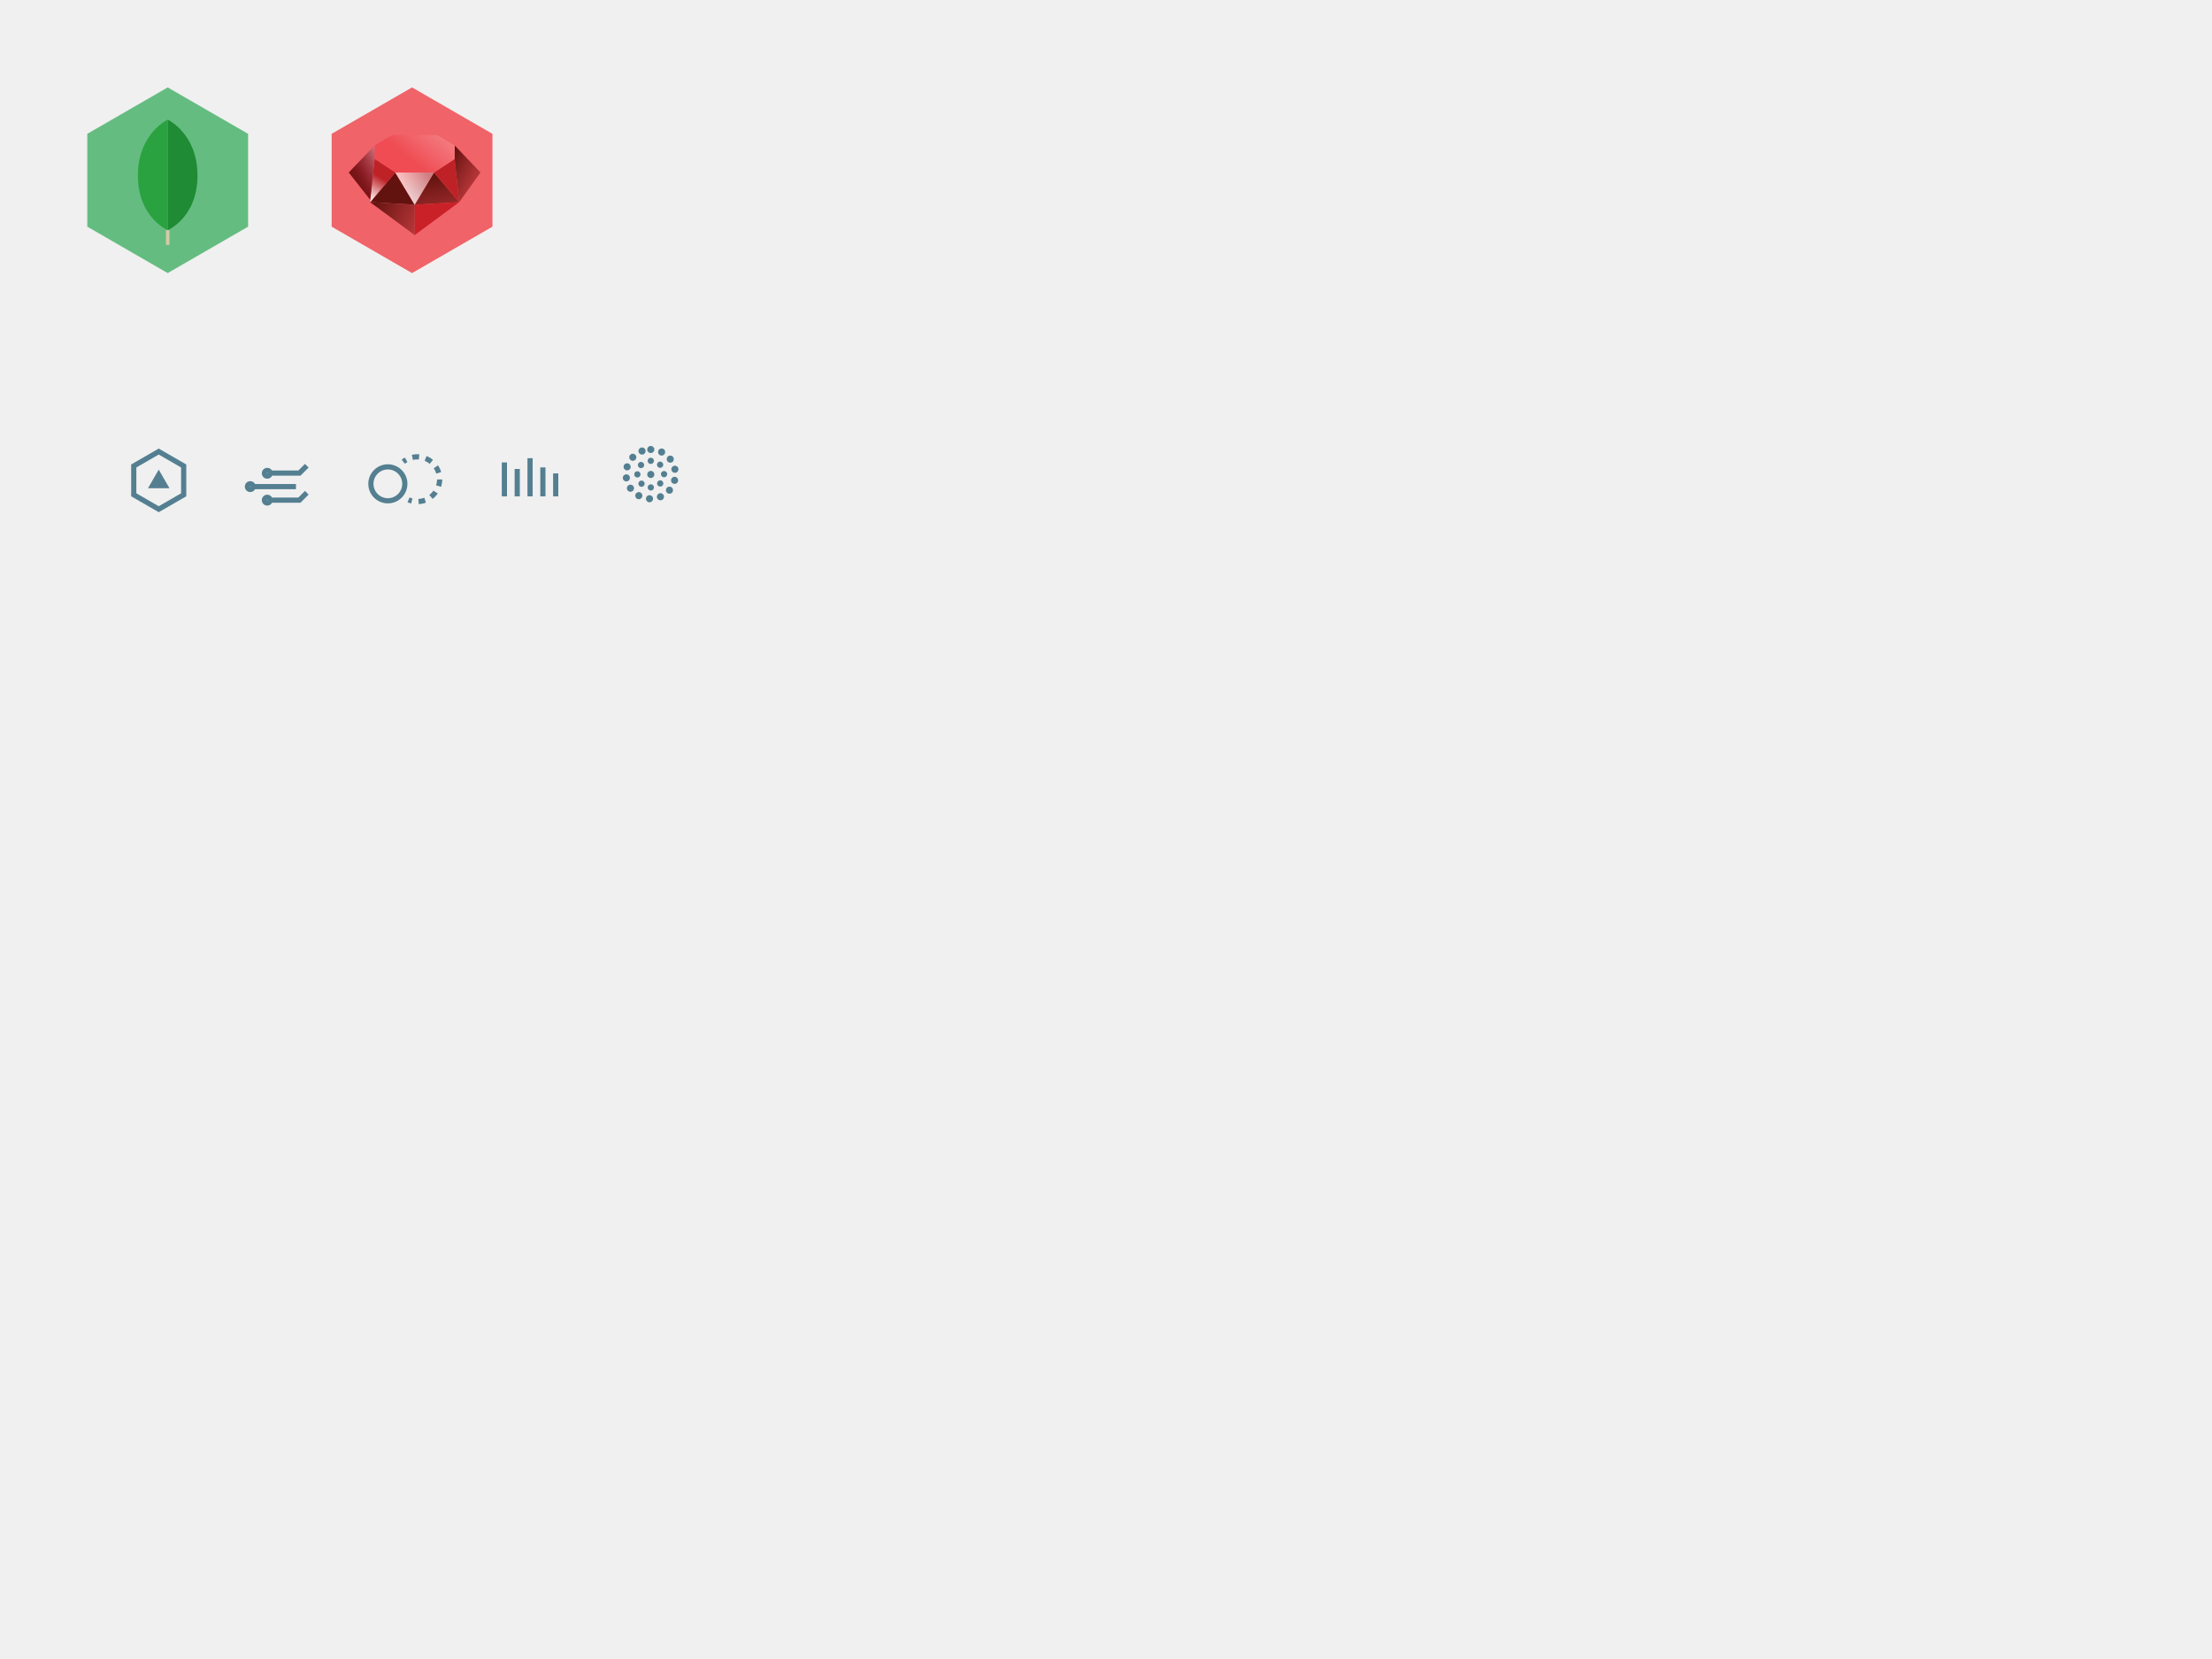
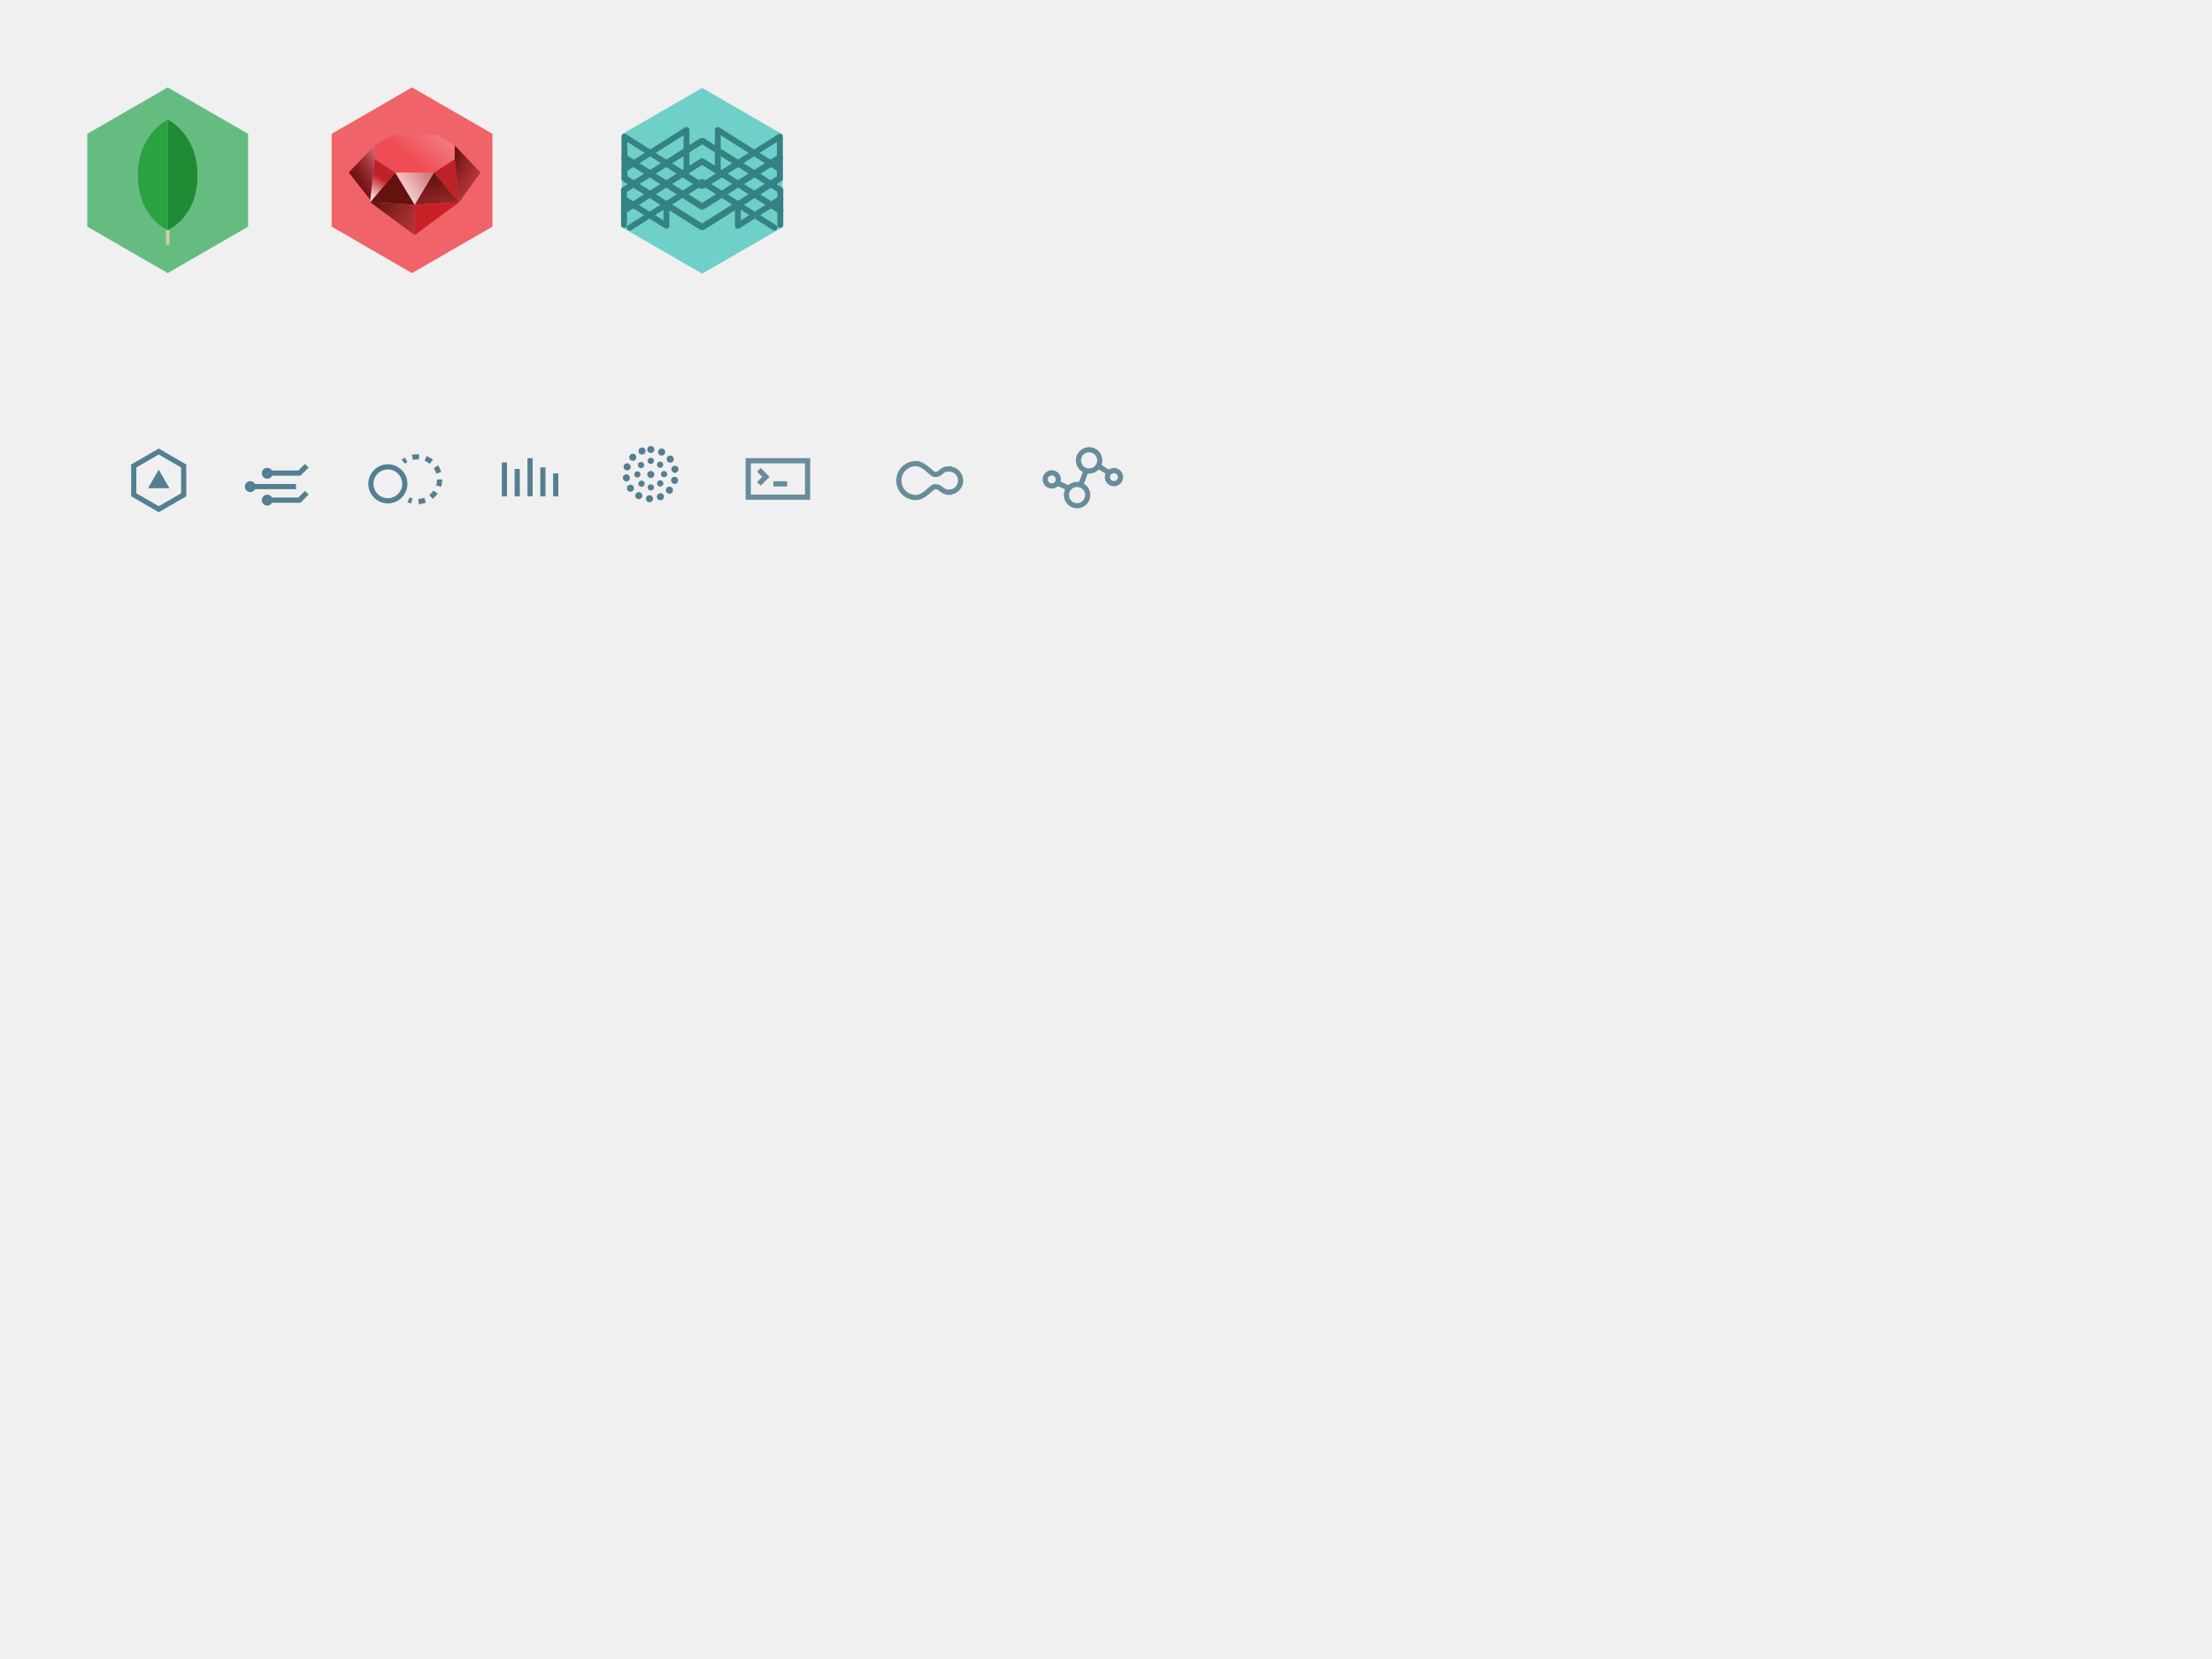
<svg xmlns="http://www.w3.org/2000/svg" version="1.1" id="svgs" x="0px" y="0px" width="640px" height="480px" viewBox="0 0 640 480" style="enable-background:new 0 0 640 480;" xml:space="preserve">
  <style type="text/css">
	.st0{fill:#F06368;}
	.st1{fill:#CA2128;}
	.st2{fill:url(#SVGID_1_);}
	.st3{fill:#BE2227;}
	.st4{fill:url(#SVGID_2_);}
	.st5{fill:#621310;}
	.st6{fill:url(#SVGID_3_);}
	.st7{fill:#D32034;}
	.st8{fill:url(#SVGID_4_);}
	.st9{fill:url(#SVGID_5_);}
	.st10{fill:url(#SVGID_6_);}
	.st11{fill:url(#SVGID_7_);}
	.st12{fill:#EF4C53;}
	.st13{opacity:0.61;fill:url(#SVGID_8_);enable-background:new    ;}
	.st14{fill:url(#SVGID_9_);}
	.st15{fill:url(#SVGID_10_);}
	.st16{fill:#65BC81;}
	.st17{fill:#1F8B35;}
	.st18{fill:#2BA240;}
	.st19{fill:none;stroke:#D6CBA6;stroke-miterlimit:10;}
	.st20{fill:none;stroke:#547F91;stroke-width:1.5;stroke-miterlimit:10;}
	.st21{fill:none;stroke:#547F91;stroke-width:1.5;stroke-miterlimit:10;stroke-dasharray:1.945,1.945;}
	.st22{fill:#547F91;}
+ 	.st23{fill:#FFFFFF;}
+ 	.st24{fill:#6FCFC9;}
+ 	.st25{fill:none;stroke:#358285;stroke-width:1.704;stroke-linecap:round;stroke-linejoin:round;stroke-miterlimit:10;}
+ 	.st26{fill:none;}
+ 	.st27{fill:none;stroke:#678C9C;stroke-width:1.5;stroke-miterlimit:10;}
</style>
  <g id="ruby">
    <polygon id="_x3E_bg" class="st0" points="142.48,65.582 119.218,79.013 95.955,65.582 95.955,38.718 119.218,25.288    142.48,38.721  " />
    <path class="st1" d="M119.973,58.498" />
    <linearGradient id="SVGID_1_" gradientUnits="userSpaceOnUse" x1="133.709" y1="94.304" x2="124.858" y2="51.311">
      <stop offset="0" style="stop-color:#EF4C53" />
      <stop offset="0.165" style="stop-color:#EB4A51" />
      <stop offset="0.336" style="stop-color:#DE454B" />
      <stop offset="0.51" style="stop-color:#CA3D41" />
      <stop offset="0.687" style="stop-color:#AC3133" />
      <stop offset="0.863" style="stop-color:#872221" />
      <stop offset="1" style="stop-color:#651410" />
    </linearGradient>
    <polygon class="st2" points="132.855,58.498 125.572,49.911 119.973,59.244  " />
    <polygon class="st3" points="125.572,49.911 131.548,45.991 132.855,58.498  " />
    <linearGradient id="SVGID_2_" gradientUnits="userSpaceOnUse" x1="150.93" y1="60.327" x2="129.121" y2="48.632">
      <stop offset="0" style="stop-color:#EF4C53" />
      <stop offset="0.165" style="stop-color:#EB4A51" />
      <stop offset="0.336" style="stop-color:#DE454B" />
      <stop offset="0.51" style="stop-color:#CA3D41" />
      <stop offset="0.687" style="stop-color:#AC3133" />
      <stop offset="0.863" style="stop-color:#872221" />
      <stop offset="1" style="stop-color:#651410" />
    </linearGradient>
    <polygon class="st4" points="132.855,58.498 139.014,49.911 131.548,42.07 131.548,45.991  " />
    <polygon class="st5" points="107.092,58.498 114.372,49.911 119.973,59.244  " />
    <polygon class="st3" points="114.372,49.911 108.398,45.991 107.092,58.498  " />
    <polygon class="st3" points="114.372,49.911 108.398,45.991 107.092,58.498  " />
    <linearGradient id="SVGID_3_" gradientUnits="userSpaceOnUse" x1="105.86" y1="57.332" x2="109.55" y2="51.067">
      <stop offset="0" style="stop-color:#FFFFFF" />
      <stop offset="1" style="stop-color:#FFFFFF;stop-opacity:0" />
    </linearGradient>
    <polygon class="st6" points="114.372,49.911 108.398,45.991 107.092,58.498  " />
    <polygon class="st7" points="107.092,57.75 100.931,49.911 108.398,42.07 108.398,45.991  " />
    <linearGradient id="SVGID_4_" gradientUnits="userSpaceOnUse" x1="115.132" y1="45.601" x2="104.317" y2="51.91">
      <stop offset="0" style="stop-color:#FFFFFF" />
      <stop offset="1" style="stop-color:#FFFFFF;stop-opacity:0" />
    </linearGradient>
    <polygon class="st8" points="107.092,57.75 100.931,49.911 108.398,42.07 108.398,45.991  " />
    <linearGradient id="SVGID_5_" gradientUnits="userSpaceOnUse" x1="100.861" y1="53.816" x2="118.287" y2="43.929">
      <stop offset="0" style="stop-color:#621310" />
      <stop offset="0.172" style="stop-color:#661312;stop-opacity:0.828" />
      <stop offset="0.351" style="stop-color:#731418;stop-opacity:0.649" />
      <stop offset="0.533" style="stop-color:#871621;stop-opacity:0.467" />
      <stop offset="0.717" style="stop-color:#A5182E;stop-opacity:0.283" />
      <stop offset="0.901" style="stop-color:#CA1A3F;stop-opacity:0.099" />
      <stop offset="1" style="stop-color:#E11C4A;stop-opacity:0" />
    </linearGradient>
    <polygon class="st9" points="107.092,57.75 100.931,49.911 108.398,42.07 108.398,45.991  " />
    <linearGradient id="SVGID_6_" gradientUnits="userSpaceOnUse" x1="115.419" y1="49.728" x2="121.841" y2="53.962">
      <stop offset="0" style="stop-color:#EE3A3F" />
      <stop offset="1" style="stop-color:#AC2125" />
    </linearGradient>
    <polygon class="st10" points="119.973,49.909 114.372,49.909 114.372,49.911 119.973,59.244 125.572,49.911 125.572,49.909  " />
    <linearGradient id="SVGID_7_" gradientUnits="userSpaceOnUse" x1="112.975" y1="58.849" x2="122.317" y2="49.339">
      <stop offset="0" style="stop-color:#FFFFFF" />
      <stop offset="1" style="stop-color:#FFFFFF;stop-opacity:0.42" />
    </linearGradient>
    <polygon class="st11" points="119.973,49.909 114.372,49.909 114.372,49.911 119.973,59.244 125.572,49.911 125.572,49.909  " />
    <polygon class="st12" points="126.415,39.025 119.973,39.025 113.532,39.025 108.398,42.07 108.398,45.991 114.372,49.911    119.973,49.909 125.572,49.911 131.548,45.991 131.548,42.07  " />
    <linearGradient id="SVGID_8_" gradientUnits="userSpaceOnUse" x1="135.51" y1="25.415" x2="118.364" y2="45.959">
      <stop offset="0" style="stop-color:#FFFFFF" />
      <stop offset="1" style="stop-color:#FFFFFF;stop-opacity:0" />
    </linearGradient>
    <polygon class="st13" points="126.415,39.025 119.973,39.025 113.532,39.025 108.398,42.07 108.398,45.991 114.372,49.911    119.973,49.909 125.572,49.911 131.548,45.991 131.548,42.07  " />
    <polygon class="st1" points="120,59.242 120,68 132.855,58.498  " />
    <linearGradient id="SVGID_9_" gradientUnits="userSpaceOnUse" x1="142.786" y1="75.856" x2="109.142" y2="57.815">
      <stop offset="0" style="stop-color:#EF4C53" />
      <stop offset="0.165" style="stop-color:#EB4A51" />
      <stop offset="0.336" style="stop-color:#DE454B" />
      <stop offset="0.51" style="stop-color:#CA3D41" />
      <stop offset="0.687" style="stop-color:#AC3133" />
      <stop offset="0.863" style="stop-color:#872221" />
      <stop offset="1" style="stop-color:#651410" />
    </linearGradient>
    <polygon class="st14" points="120,59.242 119.973,59.244 107.092,58.498 119.973,68.019 120,68  " />
    <linearGradient id="SVGID_10_" gradientUnits="userSpaceOnUse" x1="108.398" y1="45.991" x2="108.398" y2="45.991">
      <stop offset="0" style="stop-color:#EF4C53" />
      <stop offset="0.165" style="stop-color:#EB4A51" />
      <stop offset="0.336" style="stop-color:#DE454B" />
      <stop offset="0.51" style="stop-color:#CA3D41" />
      <stop offset="0.687" style="stop-color:#AC3133" />
      <stop offset="0.863" style="stop-color:#872221" />
      <stop offset="1" style="stop-color:#651410" />
    </linearGradient>
    <path class="st15" d="M108.398,45.991" />
  </g>
  <g id="mongo-db">
    <polygon id="_x3E_bg_1_" class="st16" points="71.781,65.582 48.517,79.013 25.255,65.582 25.255,38.718 48.517,25.288    71.781,38.721  " />
    <path class="st17" d="M48.517,34.618v31.978c0,0,8.624-3.63,8.624-15.808S48.517,34.618,48.517,34.618z" />
    <path class="st18" d="M48.517,34.618v31.978c0,0-8.624-3.63-8.624-15.808S48.517,34.618,48.517,34.618z" />
    <line class="st19" x1="48.517" y1="66.595" x2="48.517" y2="70.839" />
  </g>
  <g id="stats">
    <line class="st20" x1="145.939" y1="133.793" x2="145.939" y2="143.61" />
    <line class="st20" x1="149.65" y1="135.685" x2="149.65" y2="143.61" />
    <line class="st20" x1="153.361" y1="132.57" x2="153.361" y2="143.61" />
    <line class="st20" x1="157.072" y1="135.232" x2="157.072" y2="143.61" />
    <line class="st20" x1="160.783" y1="136.973" x2="160.783" y2="143.61" />
  </g>
  <g id="scale">
    <ellipse transform="matrix(0.9876 -0.1567 0.1567 0.9876 -20.5514 19.3163)" class="st20" cx="112.226" cy="139.993" rx="4.908" ry="4.908" />
    <g>
      <g>
        <path class="st20" d="M116.68,133.59c0.259-0.208,0.535-0.396,0.826-0.563" />
        <path class="st21" d="M119.315,132.328c0.13-0.029,0.263-0.054,0.397-0.075c3.533-0.559,6.853,1.85,7.414,5.385     c0.56,3.534-1.85,6.853-5.384,7.414c-0.553,0.087-1.1,0.102-1.632,0.052" />
        <path class="st20" d="M119.153,144.938c-0.325-0.082-0.642-0.188-0.948-0.318" />
      </g>
    </g>
  </g>
  <g id="app-component">
    <polygon class="st20" points="53.147,143.159 45.924,147.33 38.701,143.159 38.701,134.819 45.924,130.649 53.147,134.82  " />
    <polygon class="st22" points="42.82,141.253 45.924,135.876 49.029,141.253  " />
  </g>
  <g id="platform-component">
    <circle class="st20" cx="72.41" cy="140.792" r="0.841" />
    <circle class="st20" cx="77.321" cy="144.705" r="0.841" />
    <circle class="st20" cx="77.321" cy="136.931" r="0.841" />
    <polyline class="st20" points="78,144.705 86.631,144.705 88.764,142.571  " />
    <polyline class="st20" points="78,136.88 86.631,136.88 88.764,134.747  " />
    <line class="st20" x1="73.647" y1="140.792" x2="85.634" y2="140.792" />
  </g>
  <g id="instance-health">
    <circle class="st22" cx="188.295" cy="130.054" r="1.029" />
    <circle class="st22" cx="188.292" cy="133.332" r="0.911" />
    <circle class="st22" cx="188.295" cy="137.277" r="1.029" />
    <ellipse transform="matrix(0.704 -0.7102 0.7102 0.704 -38.9548 175.4432)" class="st22" cx="190.995" cy="134.454" rx="0.911" ry="0.911" />
    <ellipse transform="matrix(1 -0.0091 0.0091 1 -1.2403 1.754)" class="st22" cx="192.127" cy="137.178" rx="0.911" ry="0.91" />
    <ellipse transform="matrix(0.6975 -0.7166 0.7166 0.6975 -42.4482 179.194)" class="st22" cx="191.017" cy="139.874" rx="0.911" ry="0.91" />
    <ellipse transform="matrix(0.9998 -0.0182 0.0182 0.9998 -2.5357 3.4507)" class="st22" cx="188.311" cy="141.033" rx="0.911" ry="0.91" />
    <ellipse transform="matrix(0.691 -0.7229 0.7229 0.691 -43.8111 177.4154)" class="st22" cx="185.603" cy="139.95" rx="0.911" ry="0.911" />
    <ellipse transform="matrix(0.9996 -0.0271 0.0271 0.9996 -3.652 5.0483)" class="st22" cx="184.418" cy="137.257" rx="0.911" ry="0.91" />
    <ellipse transform="matrix(0.6848 -0.7287 0.7287 0.6848 -39.585 177.5641)" class="st22" cx="185.474" cy="134.543" rx="0.91" ry="0.911" />
    <ellipse transform="matrix(0.4398 -0.8981 0.8981 0.4398 -10.222 245.1866)" class="st22" cx="191.426" cy="130.787" rx="1.029" ry="1.029" />
    <ellipse transform="matrix(0.7901 -0.613 0.613 0.7901 -40.7276 146.7572)" class="st22" cx="193.92" cy="132.846" rx="1.029" ry="1.029" />
    <ellipse transform="matrix(0.9792 -0.2031 0.2031 0.9792 -23.5032 42.4856)" class="st22" cx="195.263" cy="135.764" rx="1.03" ry="1.029" />
    <ellipse transform="matrix(0.2483 -0.9687 0.9687 0.2483 12.0876 293.537)" class="st22" cx="195.177" cy="138.98" rx="1.029" ry="1.029" />
    <ellipse transform="matrix(0.6494 -0.7605 0.7605 0.6494 -39.9443 197.0209)" class="st22" cx="193.686" cy="141.828" rx="1.029" ry="1.029" />
    <ellipse transform="matrix(0.9177 -0.3973 0.3973 0.9177 -41.3731 87.7471)" class="st22" cx="191.085" cy="143.725" rx="1.029" ry="1.029" />
    <ellipse transform="matrix(0.047 -0.9989 0.9989 0.047 34.9453 325.2336)" class="st22" cx="187.921" cy="144.303" rx="1.029" ry="1.028" />
    <ellipse transform="matrix(0.4818 -0.8763 0.8763 0.4818 -29.8911 236.272)" class="st22" cx="184.822" cy="143.409" rx="1.03" ry="1.029" />
    <ellipse transform="matrix(0.8181 -0.575 0.575 0.8181 -48.0522 130.5855)" class="st22" cx="182.419" cy="141.259" rx="1.03" ry="1.028" />
    <ellipse transform="matrix(0.9877 -0.1562 0.1562 0.9877 -19.3726 30.0061)" class="st22" cx="181.23" cy="138.263" rx="1.03" ry="1.029" />
    <ellipse transform="matrix(0.2942 -0.9557 0.9557 0.2942 -1.0189 268.7523)" class="st22" cx="181.456" cy="135.066" rx="1.029" ry="1.03" />
    <ellipse transform="matrix(0.6846 -0.7289 0.7289 0.6846 -38.6893 175.1823)" class="st22" cx="183.09" cy="132.299" rx="1.029" ry="1.03" />
    <ellipse transform="matrix(0.9354 -0.3535 0.3535 0.9354 -34.1371 74.0971)" class="st22" cx="185.768" cy="130.497" rx="1.029" ry="1.03" />
  </g>
+   <g id="corner-bg">
+     <polygon class="st23" points="36.106,-18.004 626.169,-18.004 626.169,-75.004 12.729,-75.004 12.729,-32.457  " />
+   </g>
+   <g id="load-balancer">
+     <polygon class="st24" points="226.417,65.74 203.153,79.171 179.891,65.74 179.891,38.876 203.153,25.446 226.417,38.879  " />
+     <path class="st25" d="M222.288,52.196" />
+     <line class="st25" x1="225.77" y1="60.96" x2="203.308" y2="46.76" />
+     <line class="st25" x1="224.091" y1="65.86" x2="203.308" y2="52.722" />
+     <polyline class="st25" points="203.308,40.799 225.77,54.999 225.77,57.763 225.77,65.091  " />
+     <line class="st25" x1="225.765" y1="54.996" x2="207.681" y2="43.564" />
+     <polyline class="st25" points="225.765,60.957 207.681,49.525 207.681,37.602 225.638,48.954  " />
+     <polyline class="st25" points="203.174,65.653 225.636,51.453 225.636,39.53 203.174,53.73  " />
+     <line class="st25" x1="203.442" y1="59.692" x2="213.625" y2="53.254" />
+     <line class="st25" x1="203.442" y1="53.73" x2="213.625" y2="47.293" />
+     <line class="st25" x1="213.625" y1="59.216" x2="203.442" y2="65.653" />
+     <line class="st25" x1="203.308" y1="46.76" x2="213.491" y2="53.198" />
+     <line class="st25" x1="203.308" y1="52.722" x2="213.491" y2="59.159" />
+     <line class="st25" x1="213.491" y1="47.236" x2="203.308" y2="40.799" />
+     <line class="st25" x1="225.636" y1="45.492" x2="203.174" y2="59.692" />
+     <polygon class="st26" points="226.417,65.74 203.153,79.171 179.891,65.74 179.891,38.876 203.153,25.446 226.417,38.879    226.417,45.243 226.417,51.192 226.417,57.153  " />
+     <line class="st25" x1="213.491" y1="53.402" x2="225.636" y2="45.724" />
+     <polyline class="st25" points="225.77,57.562 213.491,65.324 213.491,59.363 225.636,51.685  " />
+     <path class="st25" d="M225.77,57.763" />
+     <path class="st25" d="M184.018,52.196" />
+     <line class="st25" x1="180.536" y1="60.96" x2="202.998" y2="46.76" />
+     <line class="st25" x1="182.215" y1="65.86" x2="202.998" y2="52.722" />
+     <polyline class="st25" points="202.998,40.799 180.536,54.999 180.536,57.763 180.536,65.091  " />
+     <line class="st25" x1="180.541" y1="54.996" x2="198.625" y2="43.564" />
+     <polyline class="st25" points="180.541,60.957 198.625,49.525 198.625,37.602 180.668,48.954  " />
+     <polyline class="st25" points="203.132,65.653 180.67,51.453 180.67,39.53 203.132,53.73  " />
+     <line class="st25" x1="202.864" y1="59.692" x2="192.681" y2="53.254" />
+     <line class="st25" x1="202.864" y1="53.73" x2="192.681" y2="47.293" />
+     <line class="st25" x1="192.681" y1="59.216" x2="202.864" y2="65.653" />
+     <line class="st25" x1="202.998" y1="46.76" x2="192.815" y2="53.198" />
+     <line class="st25" x1="202.998" y1="52.722" x2="192.815" y2="59.159" />
+     <line class="st25" x1="192.815" y1="47.236" x2="202.998" y2="40.799" />
+     <line class="st25" x1="180.67" y1="45.492" x2="203.132" y2="59.692" />
+     <line class="st25" x1="192.815" y1="53.402" x2="180.67" y2="45.724" />
+     <polyline class="st25" points="180.536,57.562 192.815,65.324 192.815,59.363 180.67,51.685  " />
+     <path class="st25" d="M180.536,57.763" />
+     <path class="st25" d="M180.536,57.763" />
+   </g>
+   <g id="split">
+     <path class="st27" d="M264.974,134.136c-2.711,0-4.908,2.197-4.908,4.908c0,2.711,2.197,4.908,4.908,4.908v0.001   c2.481,0,4.443-3.017,5.428-3.12c1.895-0.197,1.983,1.603,4.171,1.603v-0.029c1.857,0,3.362-1.505,3.362-3.362   c0-1.857-1.505-3.362-3.362-3.362v-0.029c-2.449,0-2.276,1.8-4.171,1.602c-0.984-0.103-2.946-3.119-5.428-3.119V134.136z" />
+   </g>
+   <g id="admin">
+     <ellipse transform="matrix(0.9413 -0.3375 0.3375 0.9413 -30.0574 113.5904)" class="st27" cx="311.642" cy="143.236" rx="3.086" ry="3.088" />
+     <ellipse transform="matrix(0.9412 -0.3377 0.3377 0.9412 -26.4705 114.2505)" class="st27" cx="315.13" cy="133.204" rx="3.087" ry="3.088" />
+     <ellipse transform="matrix(0.9413 -0.3376 0.3376 0.9413 -27.6795 116.9109)" class="st27" cx="322.296" cy="138.038" rx="1.901" ry="1.902" />
+     <line class="st27" x1="312.646" y1="140.355" x2="314.268" y2="136.144" />
+     <line class="st27" x1="320.858" y1="136.806" x2="317.987" y2="134.959" />
+     <ellipse transform="matrix(0.8869 -0.4619 0.4619 0.8869 -29.6515 156.2589)" class="st27" cx="304.314" cy="138.689" rx="1.901" ry="1.902" />
+     <line class="st27" x1="305.906" y1="139.715" x2="309" y2="141.156" />
+   </g>
+   <g id="console">
+     <rect x="216.492" y="133.305" class="st27" width="17.17" height="10.546" />
+     <line class="st27" x1="223.753" y1="139.993" x2="227.753" y2="139.993" />
+     <polyline class="st27" points="219.564,135.935 221.592,137.964 219.564,139.993  " />
+   </g>
</svg>
